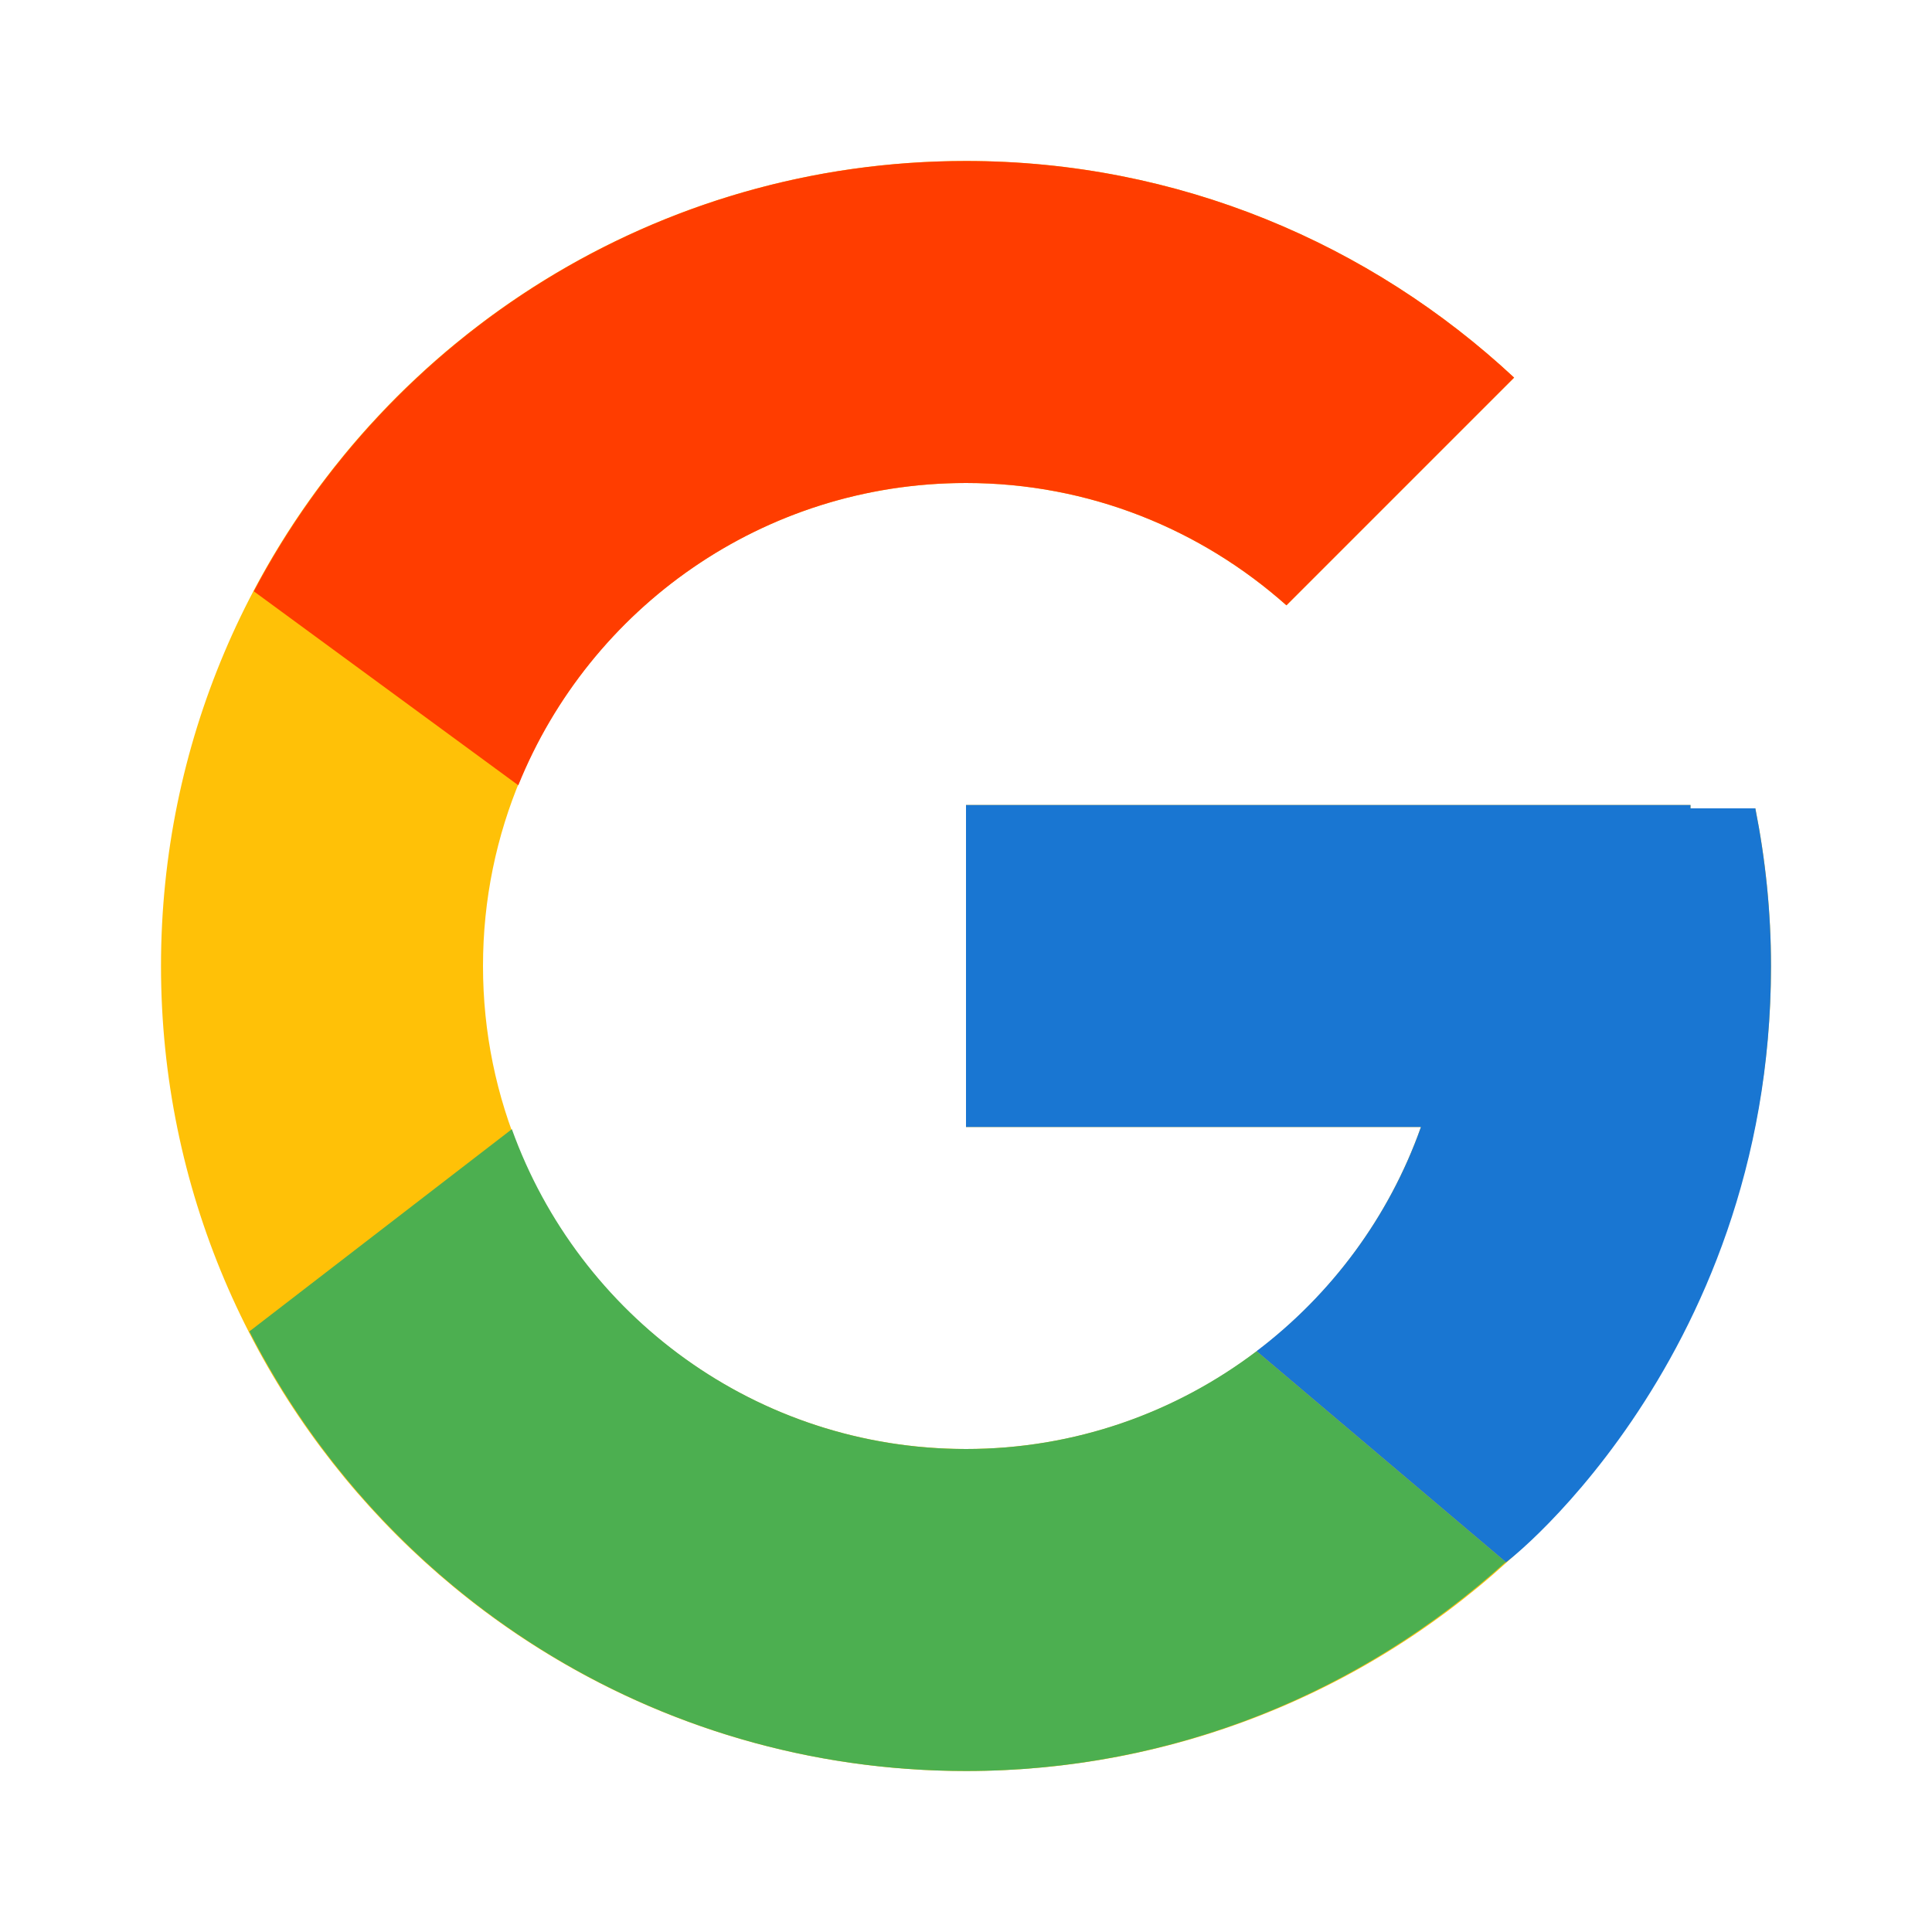
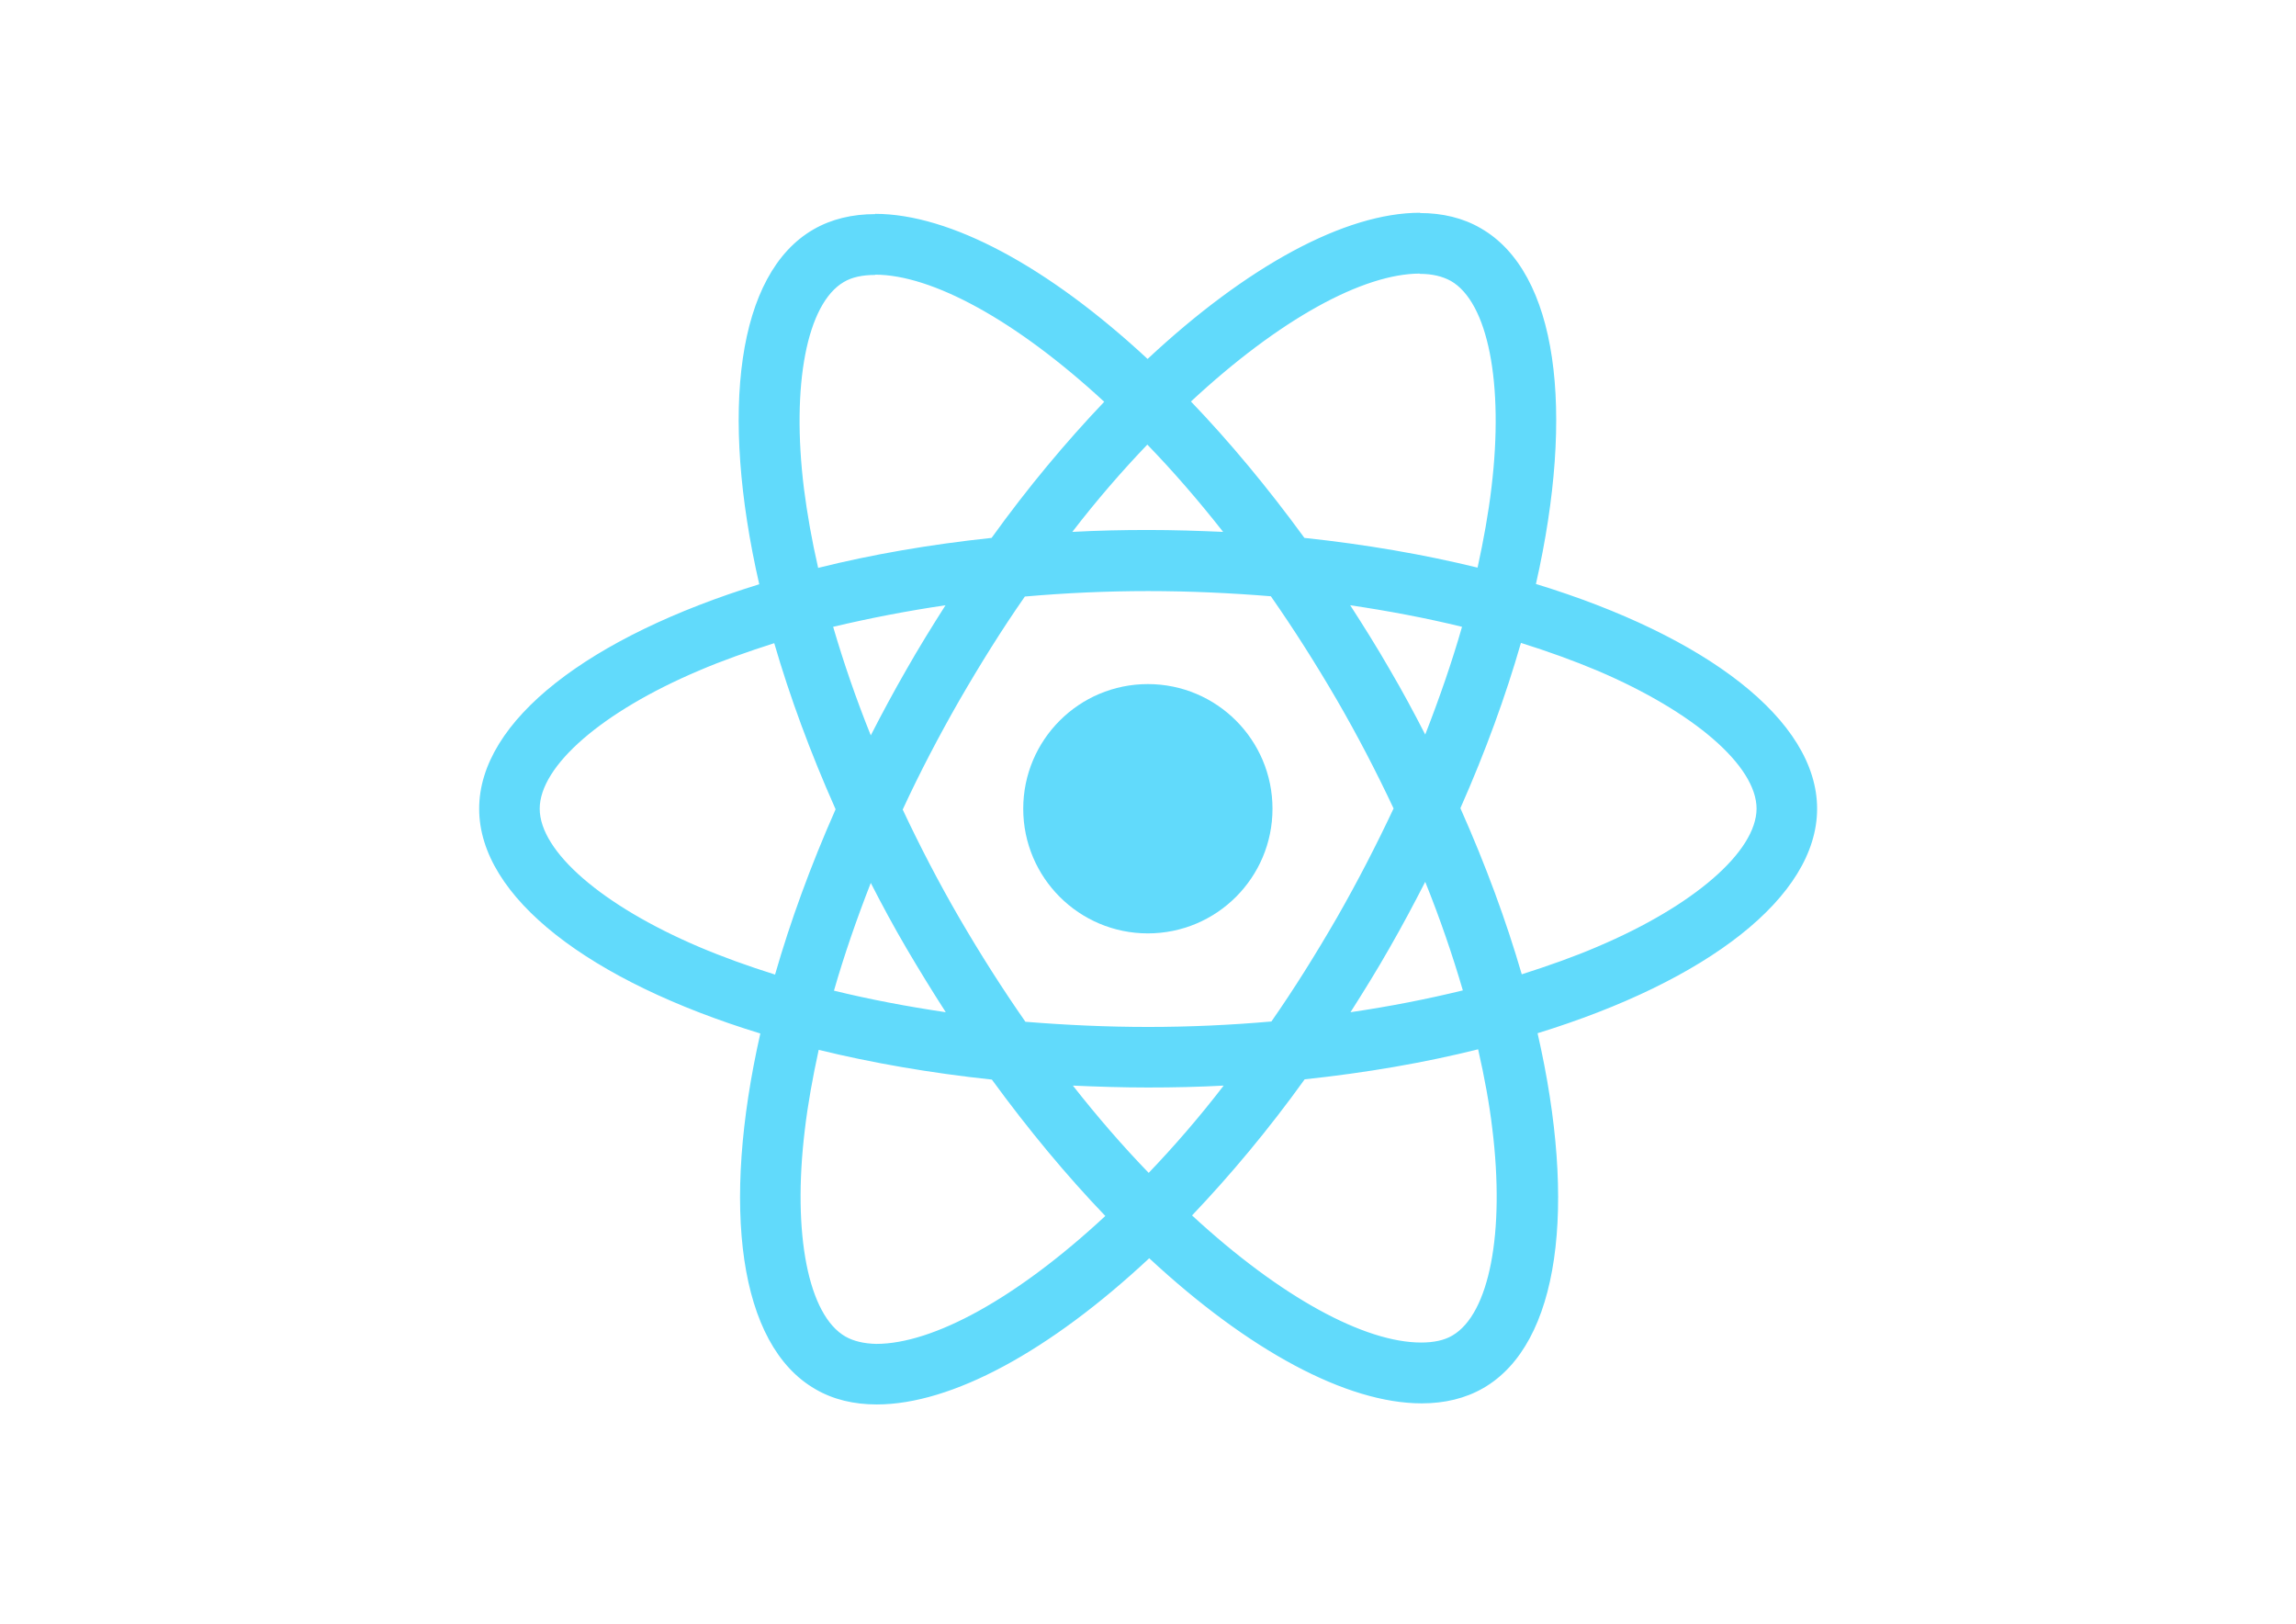
- <svg xmlns="http://www.w3.org/2000/svg" viewBox="0 0 48 48" width="240px" height="240px">
-   <path fill="#FFC107" d="M43.611,20.083H42V20H24v8h11.303c-1.649,4.657-6.08,8-11.303,8c-6.627,0-12-5.373-12-12c0-6.627,5.373-12,12-12c3.059,0,5.842,1.154,7.961,3.039l5.657-5.657C34.046,6.053,29.268,4,24,4C12.955,4,4,12.955,4,24c0,11.045,8.955,20,20,20c11.045,0,20-8.955,20-20C44,22.659,43.862,21.35,43.611,20.083z" />
-   <path fill="#FF3D00" d="M6.306,14.691l6.571,4.819C14.655,15.108,18.961,12,24,12c3.059,0,5.842,1.154,7.961,3.039l5.657-5.657C34.046,6.053,29.268,4,24,4C16.318,4,9.656,8.337,6.306,14.691z" />
-   <path fill="#4CAF50" d="M24,44c5.166,0,9.86-1.977,13.409-5.192l-6.19-5.238C29.211,35.091,26.715,36,24,36c-5.202,0-9.619-3.317-11.283-7.946l-6.522,5.025C9.505,39.556,16.227,44,24,44z" />
-   <path fill="#1976D2" d="M43.611,20.083H42V20H24v8h11.303c-0.792,2.237-2.231,4.166-4.087,5.571c0.001-0.001,0.002-0.001,0.003-0.002l6.19,5.238C36.971,39.205,44,34,44,24C44,22.659,43.862,21.35,43.611,20.083z" />
+ <svg xmlns="http://www.w3.org/2000/svg" viewBox="0 0 841.9 595.3">
+   <g fill="#61DAFB">
+     <path d="M666.3 296.5c0-32.5-40.7-63.3-103.1-82.4 14.4-63.6 8-114.2-20.2-130.4-6.5-3.8-14.1-5.6-22.4-5.6v22.3c4.6 0 8.3.9 11.4 2.6 13.6 7.8 19.5 37.5 14.9 75.7-1.1 9.4-2.9 19.3-5.1 29.4-19.6-4.8-41-8.5-63.5-10.9-13.5-18.5-27.5-35.3-41.6-50 32.6-30.3 63.2-46.9 84-46.9V78c-27.5 0-63.5 19.6-99.9 53.6-36.4-33.8-72.4-53.2-99.9-53.2v22.3c20.7 0 51.4 16.5 84 46.6-14 14.7-28 31.4-41.3 49.9-22.6 2.4-44 6.1-63.6 11-2.3-10-4-19.7-5.2-29-4.7-38.2 1.1-67.9 14.6-75.8 3-1.8 6.9-2.6 11.5-2.6V78.5c-8.4 0-16 1.8-22.6 5.6-28.1 16.2-34.4 66.7-19.9 130.1-62.2 19.2-102.7 49.9-102.7 82.3 0 32.5 40.7 63.3 103.1 82.4-14.4 63.6-8 114.2 20.2 130.4 6.5 3.8 14.1 5.6 22.5 5.6 27.5 0 63.5-19.6 99.9-53.6 36.4 33.8 72.4 53.2 99.9 53.2 8.4 0 16-1.8 22.6-5.6 28.1-16.2 34.4-66.7 19.9-130.1 62-19.1 102.5-49.9 102.5-82.3zm-130.2-66.7c-3.7 12.9-8.3 26.2-13.5 39.5-4.1-8-8.4-16-13.1-24-4.6-8-9.5-15.8-14.4-23.4 14.2 2.1 27.9 4.7 41 7.9zm-45.8 106.5c-7.8 13.5-15.8 26.3-24.1 38.2-14.9 1.3-30 2-45.2 2-15.1 0-30.2-.7-45-1.9-8.3-11.9-16.4-24.6-24.2-38-7.6-13.1-14.5-26.4-20.8-39.8 6.2-13.4 13.2-26.8 20.7-39.9 7.8-13.5 15.8-26.3 24.1-38.2 14.9-1.3 30-2 45.2-2 15.1 0 30.2.7 45 1.9 8.3 11.9 16.4 24.6 24.2 38 7.6 13.1 14.5 26.4 20.8 39.8-6.3 13.4-13.2 26.8-20.7 39.9zm32.3-13c5.4 13.4 10 26.8 13.8 39.8-13.1 3.2-26.9 5.9-41.2 8 4.9-7.7 9.8-15.6 14.4-23.7 4.6-8 8.9-16.1 13-24.1zM421.2 430c-9.3-9.6-18.6-20.3-27.8-32 9 .4 18.2.7 27.5.7 9.4 0 18.7-.2 27.8-.7-9 11.7-18.3 22.4-27.5 32zm-74.4-58.9c-14.2-2.1-27.9-4.7-41-7.9 3.7-12.9 8.3-26.2 13.5-39.5 4.1 8 8.4 16 13.1 24 4.7 8 9.5 15.8 14.4 23.4zM420.7 163c9.3 9.6 18.6 20.3 27.8 32-9-.4-18.2-.7-27.5-.7-9.4 0-18.7.2-27.8.7 9-11.7 18.3-22.4 27.5-32zm-74 58.9c-4.9 7.7-9.8 15.6-14.4 23.7-4.6 8-8.9 16-13 24-5.4-13.4-10-26.8-13.8-39.8 13.1-3.1 26.9-5.8 41.2-7.9zm-90.5 125.2c-35.4-15.1-58.3-34.9-58.3-50.6 0-15.7 22.9-35.6 58.3-50.6 8.6-3.7 18-7 27.7-10.1 5.7 19.6 13.2 40 22.5 60.9-9.2 20.8-16.6 41.1-22.2 60.6-9.9-3.1-19.3-6.5-28-10.2zM310 490c-13.6-7.8-19.5-37.5-14.9-75.7 1.1-9.4 2.9-19.3 5.1-29.4 19.6 4.8 41 8.5 63.5 10.9 13.5 18.5 27.5 35.3 41.6 50-32.6 30.3-63.2 46.9-84 46.9-4.5-.1-8.3-1-11.3-2.7zm237.2-76.2c4.7 38.2-1.1 67.9-14.6 75.8-3 1.8-6.9 2.6-11.5 2.6-20.7 0-51.4-16.5-84-46.6 14-14.7 28-31.4 41.3-49.9 22.6-2.4 44-6.1 63.6-11 2.3 10.1 4.1 19.8 5.2 29.1zm38.5-66.7c-8.6 3.7-18 7-27.7 10.1-5.7-19.6-13.2-40-22.5-60.9 9.2-20.8 16.6-41.1 22.2-60.6 9.9 3.1 19.3 6.5 28.1 10.2 35.4 15.1 58.3 34.9 58.3 50.6-.1 15.7-23 35.6-58.4 50.6zM320.8 78.4z" />
+     <circle cx="420.9" cy="296.5" r="45.7" />
+     <path d="M520.5 78.1z" />
+   </g>
</svg>
